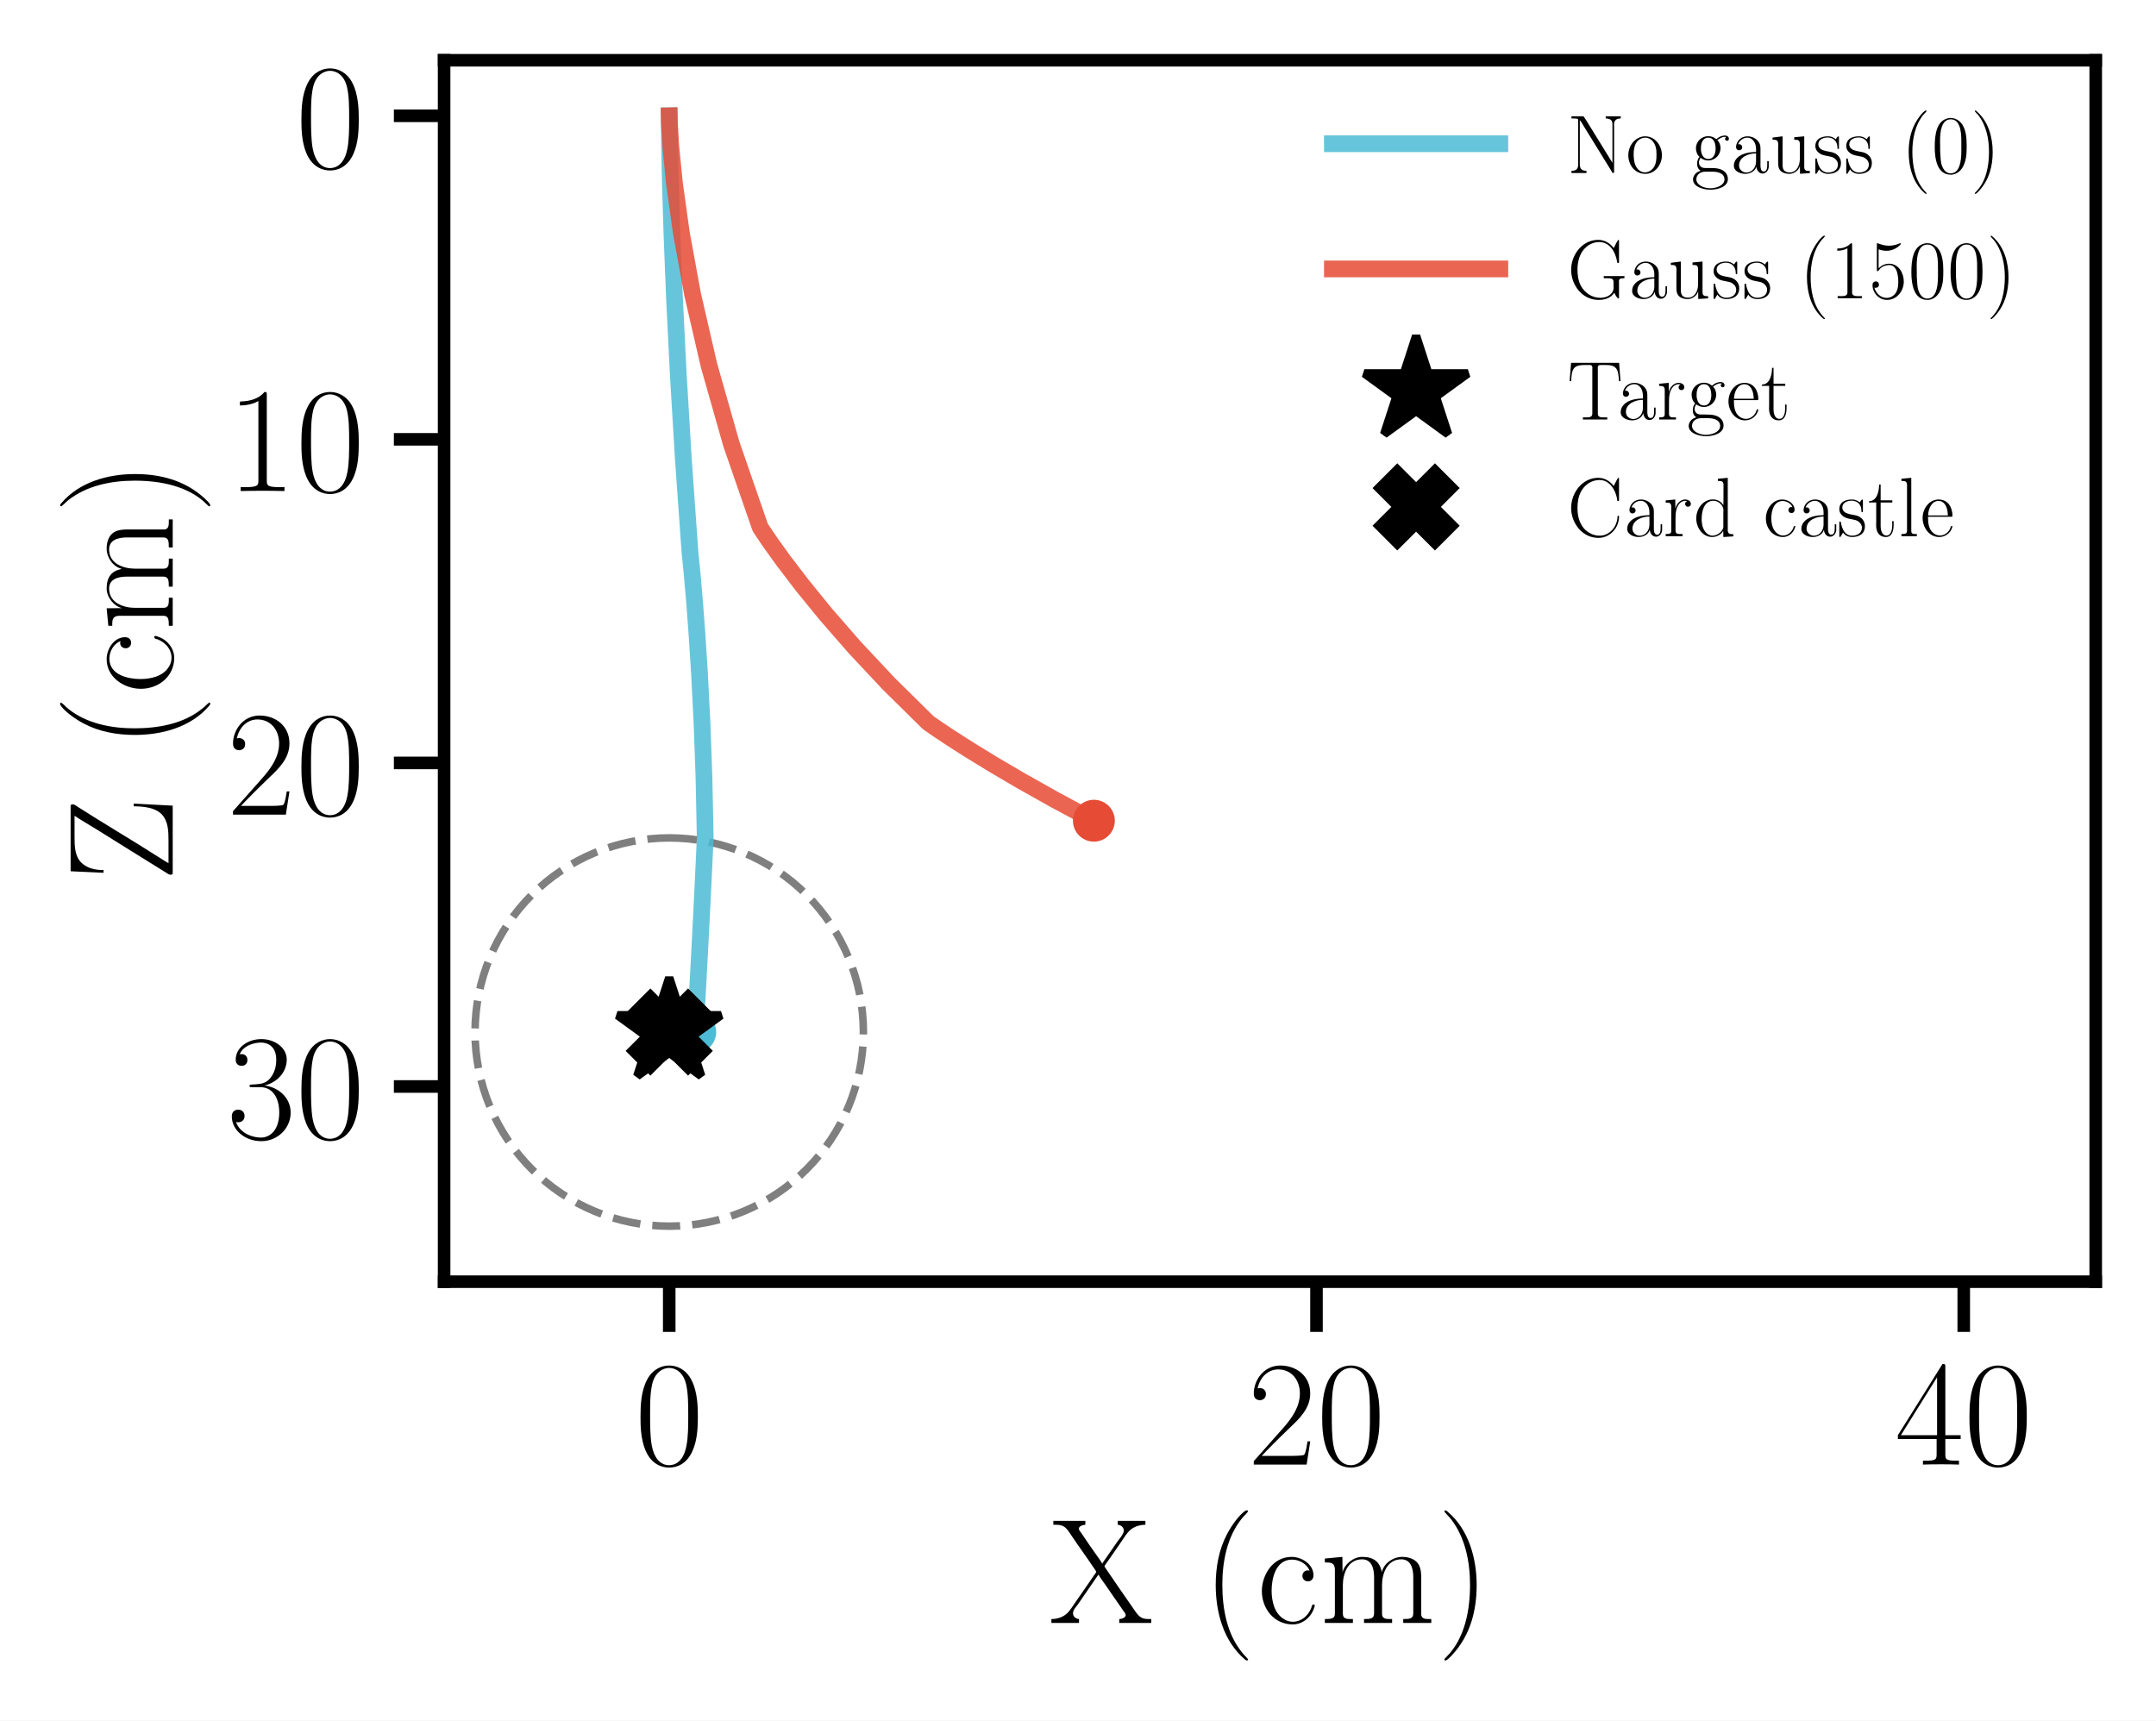
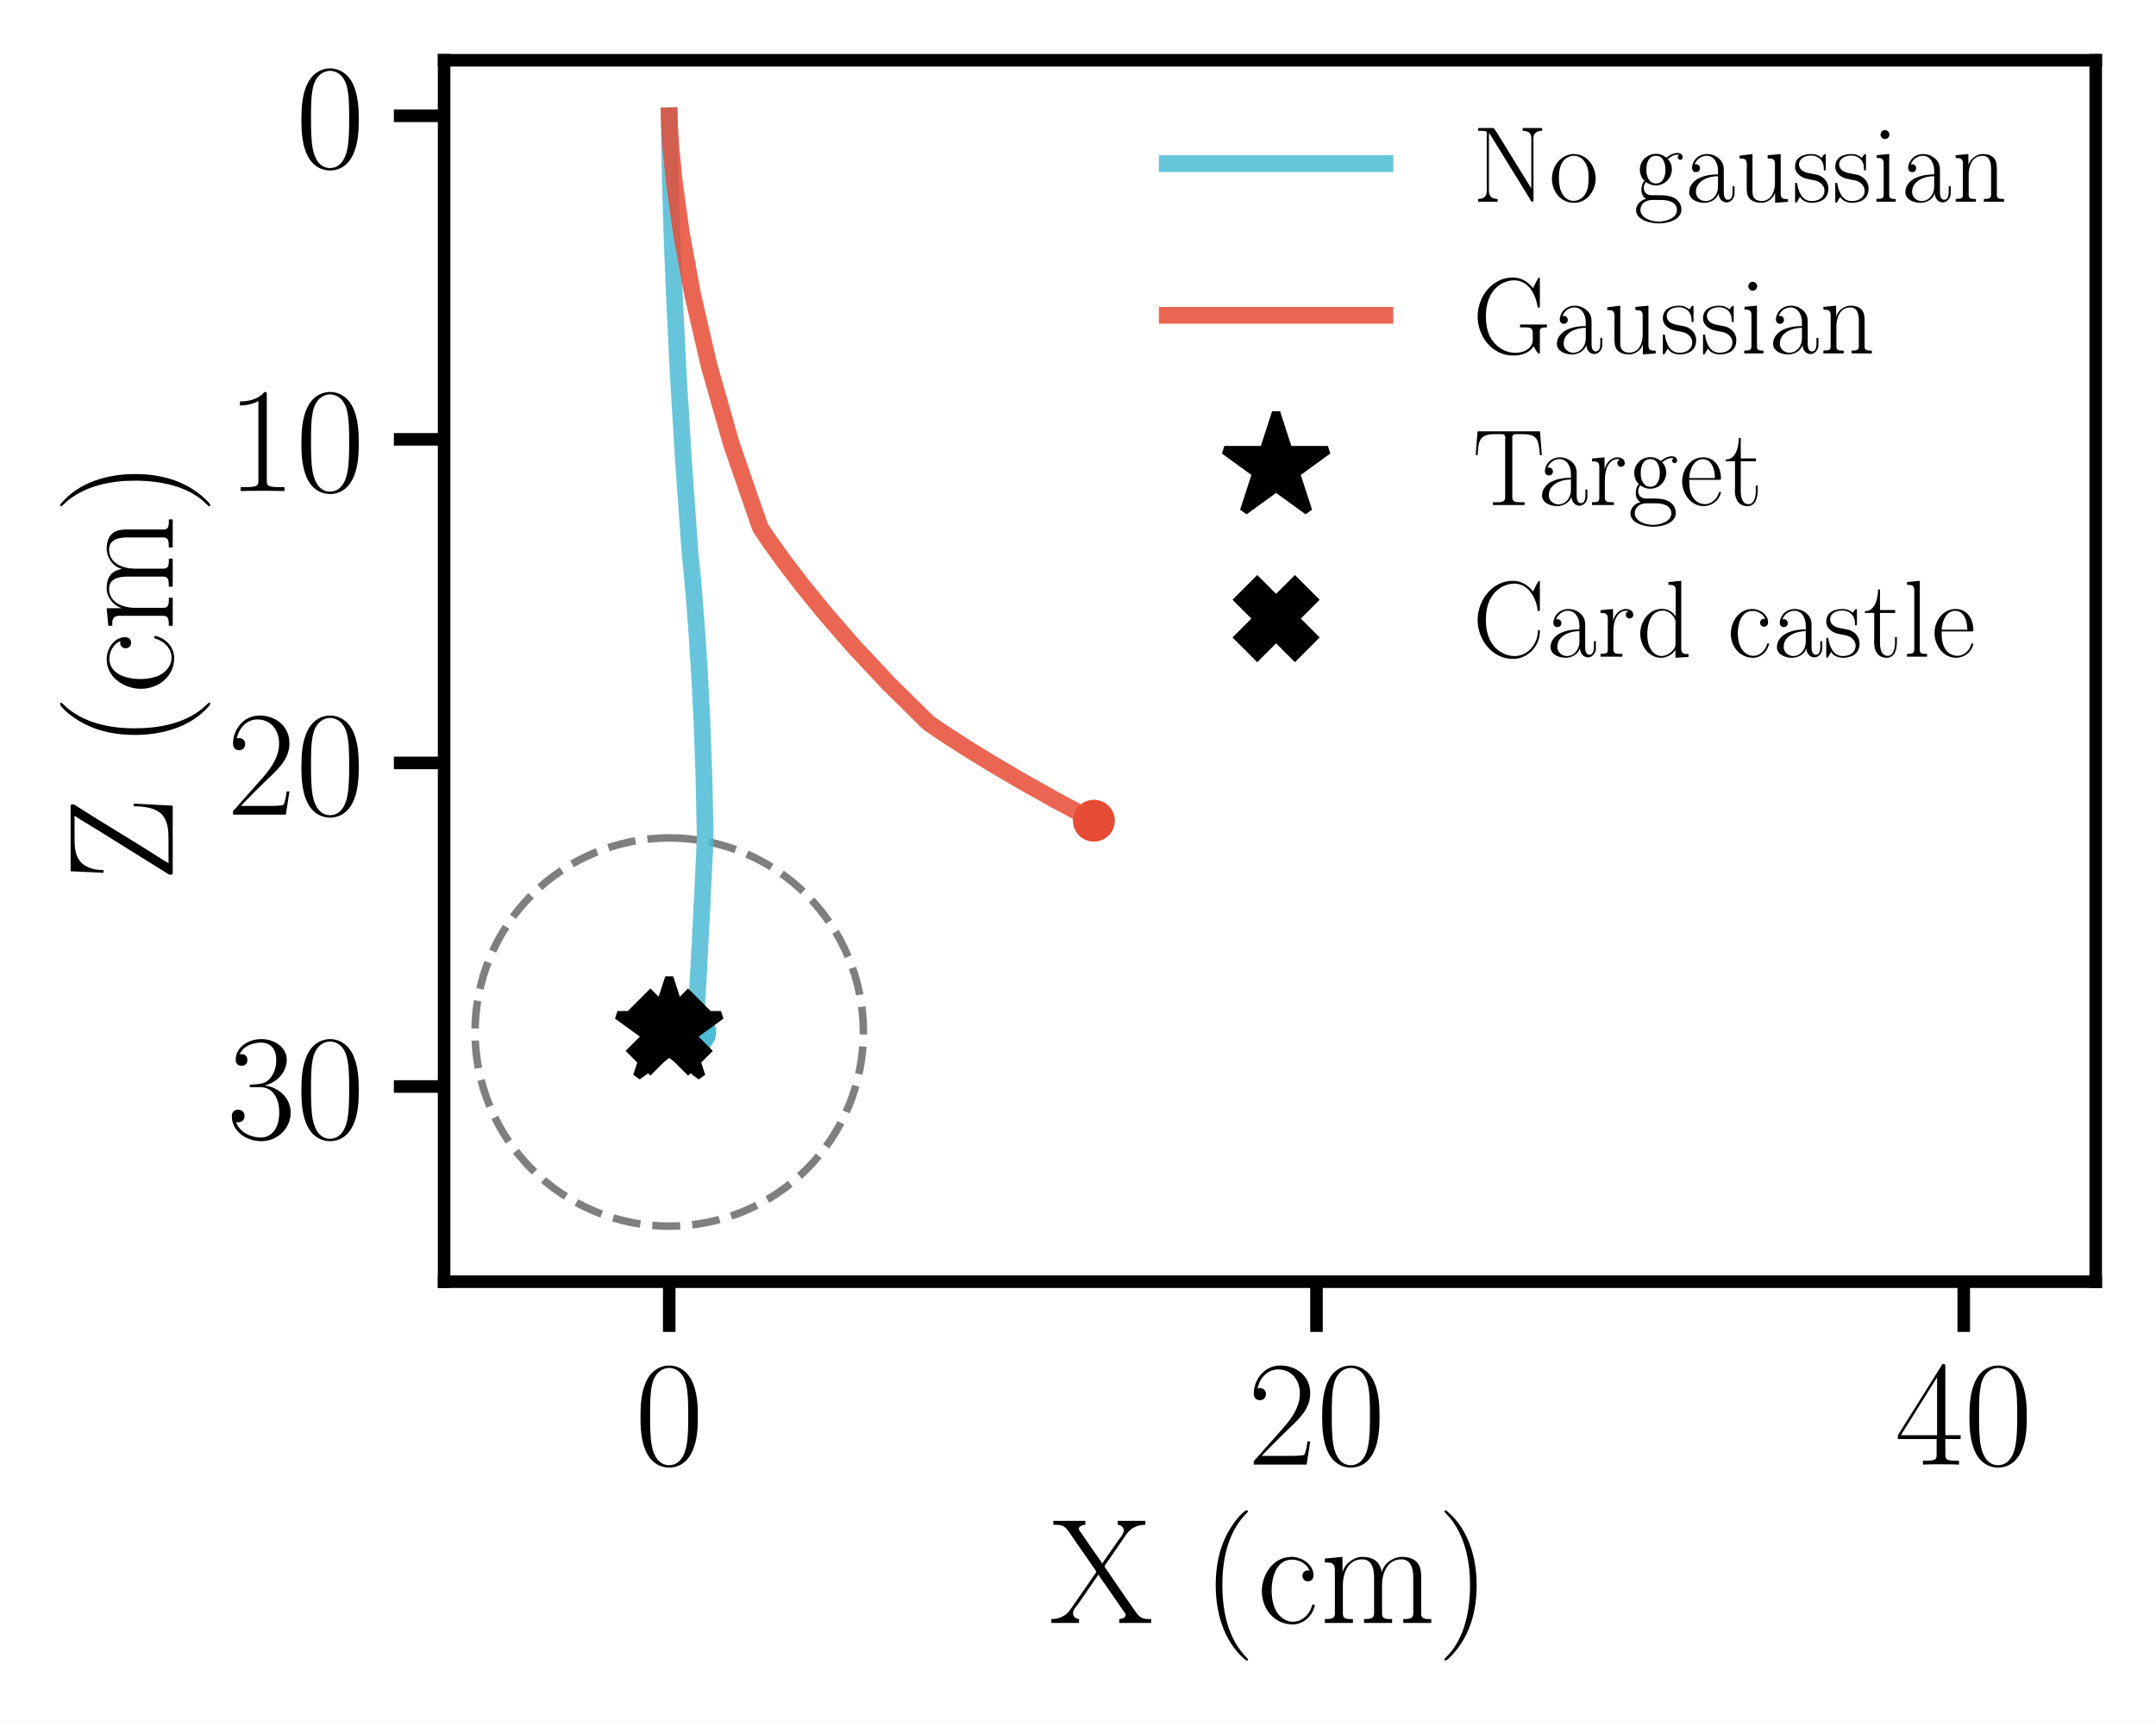
<svg xmlns="http://www.w3.org/2000/svg" xmlns:xlink="http://www.w3.org/1999/xlink" width="257.52pt" height="205.555pt" viewBox="0 0 257.52 205.555" version="1.1">
  <defs>
    <style type="text/css">*{stroke-linejoin: round; stroke-linecap: butt}</style>
  </defs>
  <g id="figure_1">
    <g id="patch_1">
      <path d="M 0 205.555  L 257.52 205.555  L 257.52 0  L 0 0  z " style="fill: #ffffff" />
    </g>
    <g id="axes_1">
      <g id="patch_2">
        <path d="M 53.046 153.121  L 250.32 153.121  L 250.32 7.2  L 53.046 7.2  z " style="fill: #ffffff" />
      </g>
      <g id="matplotlib.axis_1">
        <g id="xtick_1">
          <g id="line2d_1">
            <defs>
-               <path id="mb5bb38009b" d="M 0 0  L 0 6  " style="stroke: #000000; stroke-width: 1.5" />
-             </defs>
-             <g>
-               <use xlink:href="#mb5bb38009b" x="79.935" y="153.121" style="stroke: #000000; stroke-width: 1.5" />
+               <path id="m543ad77ad4" d="M 0 0  L 0 6  " style="stroke: #000000; stroke-width: 1.5" />
+             </defs>
+             <g>
+               <use xlink:href="#m543ad77ad4" x="79.935" y="153.121" style="stroke: #000000; stroke-width: 1.5" />
            </g>
          </g>
          <g id="text_1">
            <g transform="translate(75.8228 174.9705) scale(0.18 -0.18)">
              <defs>
                <path id="CMR17-32" d="M 2688 2038  C 2688 2430 2681 3099 2412 3613  C 2176 4063 1798 4224 1465 4224  C 1158 4224 768 4082 524 3620  C 268 3137 243 2539 243 2038  C 243 1671 249 1112 448 623  C 723 -39 1216 -128 1465 -128  C 1760 -128 2208 -7 2470 604  C 2662 1048 2688 1568 2688 2038  z M 1465 -26  C 1056 -26 812 328 723 816  C 652 1196 652 1749 652 2109  C 652 2604 652 3015 736 3407  C 857 3954 1216 4121 1465 4121  C 1728 4121 2067 3947 2188 3420  C 2272 3054 2278 2623 2278 2109  C 2278 1691 2278 1176 2201 797  C 2067 96 1689 -26 1465 -26  z " transform="scale(0.015625)" />
              </defs>
              <use xlink:href="#CMR17-32" transform="scale(0.996264)" />
            </g>
          </g>
        </g>
        <g id="xtick_2">
          <g id="line2d_2">
            <g>
-               <use xlink:href="#mb5bb38009b" x="157.246" y="153.121" style="stroke: #000000; stroke-width: 1.5" />
+               <use xlink:href="#m543ad77ad4" x="157.246" y="153.121" style="stroke: #000000; stroke-width: 1.5" />
            </g>
          </g>
          <g id="text_2">
            <g transform="translate(149.0219 174.9705) scale(0.18 -0.18)">
              <defs>
                <path id="CMR17-34" d="M 2668 990  L 2553 990  C 2489 537 2438 460 2412 422  C 2380 371 1920 371 1830 371  L 601 371  C 832 620 1280 1073 1824 1596  C 2214 1966 2668 2400 2668 3033  C 2668 3788 2067 4224 1395 4224  C 691 4224 262 3603 262 3027  C 262 2777 448 2745 524 2745  C 588 2745 780 2783 780 3007  C 780 3206 614 3264 524 3264  C 486 3264 448 3257 422 3244  C 544 3788 915 4057 1305 4057  C 1862 4057 2227 3616 2227 3033  C 2227 2477 1900 1998 1536 1583  L 262 147  L 262 0  L 2515 0  L 2668 990  z " transform="scale(0.015625)" />
              </defs>
              <use xlink:href="#CMR17-34" transform="scale(0.996264)" />
              <use xlink:href="#CMR17-32" transform="translate(45.69048 0) scale(0.996264)" />
            </g>
          </g>
        </g>
        <g id="xtick_3">
          <g id="line2d_3">
            <g>
-               <use xlink:href="#mb5bb38009b" x="234.557" y="153.121" style="stroke: #000000; stroke-width: 1.5" />
+               <use xlink:href="#m543ad77ad4" x="234.557" y="153.121" style="stroke: #000000; stroke-width: 1.5" />
            </g>
          </g>
          <g id="text_3">
            <g transform="translate(226.333 174.9705) scale(0.18 -0.18)">
              <defs>
                <path id="CMR17-36" d="M 2150 4147  C 2150 4281 2144 4288 2028 4288  L 128 1254  L 128 1088  L 1779 1088  L 1779 460  C 1779 230 1766 166 1318 166  L 1196 166  L 1196 0  C 1401 12 1747 12 1964 12  C 2182 12 2528 12 2732 0  L 2732 166  L 2611 166  C 2163 166 2150 230 2150 460  L 2150 1088  L 2803 1088  L 2803 1254  L 2150 1254  L 2150 4147  z M 1798 3723  L 1798 1254  L 256 1254  L 1798 3723  z " transform="scale(0.015625)" />
              </defs>
              <use xlink:href="#CMR17-36" transform="scale(0.996264)" />
              <use xlink:href="#CMR17-32" transform="translate(45.69048 0) scale(0.996264)" />
            </g>
          </g>
        </g>
        <g id="text_4">
          <g transform="translate(125.2432 193.8878) scale(0.18 -0.18)">
            <defs>
              <path id="SFRM1728-6f" d="M 204 4352  L 204 4185  L 320 4185  C 659 4185 748 4077 998 3694  C 1299 3242 1625 2803 1926 2351  C 1964 2293 2028 2223 2028 2179  C 2028 2134 1958 2064 1926 2013  L 1638 1593  C 1472 1351 1305 1115 1139 873  C 1024 714 921 529 774 395  C 595 236 358 166 121 166  L 121 0  L 1299 0  L 1299 166  C 1171 172 1043 268 1043 402  L 1043 421  C 1043 548 1164 675 1241 777  C 1465 1109 1702 1440 1926 1771  C 1996 1866 2054 1968 2131 2058  C 2214 1905 2329 1758 2432 1612  C 2688 1249 2937 873 3193 510  C 3225 465 3289 395 3289 332  C 3289 230 3123 166 3014 166  L 3014 0  L 4377 0  L 4377 166  L 4262 166  C 3897 166 3827 306 3558 695  C 3180 1242 2790 1796 2419 2351  C 2406 2370 2387 2389 2387 2414  C 2387 2452 2451 2522 2483 2573  L 2752 2956  C 2873 3134 3001 3319 3123 3497  C 3232 3656 3334 3828 3481 3962  C 3661 4115 3897 4185 4128 4185  L 4128 4352  L 2950 4352  L 2950 4185  C 3078 4178 3206 4083 3206 3943  L 3206 3930  C 3206 3803 3052 3624 2956 3497  C 2764 3217 2572 2943 2380 2669  C 2355 2624 2316 2586 2297 2535  L 2284 2535  C 2220 2656 2131 2765 2054 2879  C 1824 3204 1600 3522 1382 3854  C 1344 3905 1292 3956 1292 4019  C 1292 4121 1459 4185 1568 4185  L 1568 4352  L 204 4352  z " transform="scale(0.015625)" />
              <path id="SFRM1728-19f" d="M 1913 4800  C 1651 4665 1286 4152 1100 3793  C 748 3132 614 2369 614 1619  C 614 458 940 -767 1849 -1549  C 1875 -1568 1907 -1600 1945 -1600  C 1964 -1600 1996 -1588 1996 -1568  C 1996 -1524 1804 -1357 1728 -1248  C 1081 -446 896 631 896 1638  C 896 2619 1100 3677 1728 4453  C 1804 4556 1990 4704 1990 4774  C 1990 4787 1964 4800 1939 4800  C 1926 4806 1920 4800 1913 4800  z " transform="scale(0.015625)" />
              <path id="SFRM1728-fe" d="M 2278 2227  C 2252 2233 2220 2240 2195 2240  C 2060 2240 1971 2131 1971 2003  C 1971 1868 2080 1772 2208 1772  C 2336 1772 2444 1868 2444 2028  C 2444 2508 1939 2816 1510 2816  C 704 2816 243 2041 243 1356  C 243 608 768 -64 1561 -64  C 1984 -64 2361 256 2476 659  C 2489 678 2496 710 2496 736  L 2496 755  C 2496 780 2470 787 2451 787  C 2368 787 2368 691 2348 633  C 2208 300 1926 51 1568 51  C 1440 51 1305 83 1190 160  C 774 403 659 934 659 1382  C 659 1881 825 2700 1529 2700  C 1843 2700 2163 2515 2278 2227  z " transform="scale(0.015625)" />
              <path id="SFRM1728-17b" d="M 256 2745  L 256 2577  L 352 2577  C 563 2577 684 2520 684 2256  L 684 391  C 684 172 499 166 256 166  L 256 0  L 1452 0  L 1452 166  L 1337 166  C 1184 166 1024 185 1024 385  L 1024 1619  C 1024 2063 1216 2712 1843 2712  C 2246 2712 2355 2333 2355 1947  L 2355 410  C 2355 179 2201 166 1926 166  L 1926 0  L 3123 0  L 3123 166  L 3008 166  C 2854 166 2694 185 2694 385  L 2694 1619  C 2694 2063 2886 2712 3513 2712  C 3917 2712 4025 2333 4025 1947  L 4025 410  C 4025 179 3872 166 3597 166  L 3597 0  L 4793 0  L 4793 166  L 4685 166  C 4537 166 4390 179 4365 340  L 4365 1876  C 4365 2089 4358 2301 4256 2487  C 4115 2732 3821 2816 3552 2816  C 3168 2816 2777 2545 2688 2179  L 2681 2179  C 2598 2610 2329 2816 1849 2816  C 1478 2816 1094 2513 1011 2159  L 1004 2816  L 256 2745  z " transform="scale(0.015625)" />
              <path id="SFRM1728-1a0" d="M 358 4787  C 345 4780 339 4767 339 4761  C 339 4716 518 4556 595 4460  C 1222 3672 1433 2621 1433 1622  C 1433 552 1216 -659 428 -1447  C 403 -1479 339 -1524 339 -1562  C 339 -1588 358 -1600 384 -1600  C 460 -1600 608 -1434 691 -1344  C 1452 -511 1715 539 1715 1609  C 1715 2749 1382 3979 473 4748  C 448 4767 422 4800 390 4800  C 377 4800 364 4793 358 4787  z " transform="scale(0.015625)" />
            </defs>
            <use xlink:href="#SFRM1728-6f" transform="scale(0.996264)" />
            <use xlink:href="#SFRM1728-19f" transform="translate(101.3665 0) scale(0.996264)" />
            <use xlink:href="#SFRM1728-fe" transform="translate(137.7599 0) scale(0.996264)" />
            <use xlink:href="#SFRM1728-17b" transform="translate(179.3568 0) scale(0.996264)" />
            <use xlink:href="#SFRM1728-1a0" transform="translate(257.3791 0) scale(0.996264)" />
          </g>
        </g>
      </g>
      <g id="matplotlib.axis_2">
        <g id="ytick_1">
          <g id="line2d_4">
            <defs>
-               <path id="mb3553a043b" d="M 0 0  L -6 0  " style="stroke: #000000; stroke-width: 1.5" />
-             </defs>
-             <g>
-               <use xlink:href="#mb3553a043b" x="53.046" y="13.833" style="stroke: #000000; stroke-width: 1.5" />
+               <path id="mae6b8e0119" d="M 0 0  L -6 0  " style="stroke: #000000; stroke-width: 1.5" />
+             </defs>
+             <g>
+               <use xlink:href="#mae6b8e0119" x="53.046" y="13.833" style="stroke: #000000; stroke-width: 1.5" />
            </g>
          </g>
          <g id="text_5">
            <g transform="translate(35.32153 20.00747) scale(0.18 -0.18)">
              <use xlink:href="#CMR17-32" transform="scale(0.996264)" />
            </g>
          </g>
        </g>
        <g id="ytick_2">
          <g id="line2d_5">
            <g>
-               <use xlink:href="#mb3553a043b" x="53.046" y="52.488" style="stroke: #000000; stroke-width: 1.5" />
+               <use xlink:href="#mae6b8e0119" x="53.046" y="52.488" style="stroke: #000000; stroke-width: 1.5" />
            </g>
          </g>
          <g id="text_6">
            <g transform="translate(27.09724 58.66307) scale(0.18 -0.18)">
              <defs>
                <path id="CMR17-33" d="M 1702 4083  C 1702 4217 1696 4224 1606 4224  C 1356 3927 979 3833 620 3820  C 601 3820 569 3820 563 3808  C 556 3795 556 3782 556 3648  C 755 3648 1088 3686 1344 3839  L 1344 467  C 1344 243 1331 166 780 166  L 588 166  L 588 0  C 896 6 1216 12 1523 12  C 1830 12 2150 6 2457 0  L 2457 166  L 2265 166  C 1715 166 1702 236 1702 467  L 1702 4083  z " transform="scale(0.015625)" />
              </defs>
              <use xlink:href="#CMR17-33" transform="scale(0.996264)" />
              <use xlink:href="#CMR17-32" transform="translate(45.69048 0) scale(0.996264)" />
            </g>
          </g>
        </g>
        <g id="ytick_3">
          <g id="line2d_6">
            <g>
-               <use xlink:href="#mb3553a043b" x="53.046" y="91.144" style="stroke: #000000; stroke-width: 1.5" />
+               <use xlink:href="#mae6b8e0119" x="53.046" y="91.144" style="stroke: #000000; stroke-width: 1.5" />
            </g>
          </g>
          <g id="text_7">
            <g transform="translate(27.09724 97.31866) scale(0.18 -0.18)">
              <use xlink:href="#CMR17-34" transform="scale(0.996264)" />
              <use xlink:href="#CMR17-32" transform="translate(45.69048 0) scale(0.996264)" />
            </g>
          </g>
        </g>
        <g id="ytick_4">
          <g id="line2d_7">
            <g>
-               <use xlink:href="#mb3553a043b" x="53.046" y="129.8" style="stroke: #000000; stroke-width: 1.5" />
+               <use xlink:href="#mae6b8e0119" x="53.046" y="129.8" style="stroke: #000000; stroke-width: 1.5" />
            </g>
          </g>
          <g id="text_8">
            <g transform="translate(27.09724 135.9743) scale(0.18 -0.18)">
              <defs>
                <path id="CMR17-35" d="M 1414 2176  C 1984 2176 2233 1673 2233 1094  C 2233 322 1824 25 1452 25  C 1113 25 563 193 390 691  C 422 678 454 678 486 678  C 640 678 755 780 755 947  C 755 1132 614 1216 486 1216  C 377 1216 211 1164 211 927  C 211 335 787 -128 1465 -128  C 2176 -128 2720 432 2720 1087  C 2720 1718 2208 2176 1600 2246  C 2086 2347 2553 2776 2553 3353  C 2553 3856 2048 4224 1472 4224  C 889 4224 377 3862 377 3347  C 377 3123 544 3084 627 3084  C 761 3084 876 3167 876 3334  C 876 3500 761 3584 627 3584  C 601 3584 569 3584 544 3571  C 729 3999 1235 4076 1459 4076  C 1683 4076 2105 3966 2105 3347  C 2105 3167 2080 2851 1862 2574  C 1670 2329 1452 2316 1241 2297  C 1209 2297 1062 2284 1036 2284  C 992 2278 966 2272 966 2227  C 966 2182 972 2176 1100 2176  L 1414 2176  z " transform="scale(0.015625)" />
              </defs>
              <use xlink:href="#CMR17-35" transform="scale(0.996264)" />
              <use xlink:href="#CMR17-32" transform="translate(45.69048 0) scale(0.996264)" />
            </g>
          </g>
        </g>
        <g id="text_9">
          <g transform="translate(20.63014 105.4328) rotate(-90) scale(0.18 -0.18)">
            <defs>
              <path id="SFRM1728-73" d="M 480 4352  L 416 2949  L 531 2949  C 531 3293 601 3637 838 3886  C 1120 4179 1561 4185 1939 4185  L 2848 4185  C 2636 3873 2451 3542 2252 3223  C 1644 2249 1030 1268 428 293  C 390 230 332 166 332 89  C 332 25 352 0 409 0  L 3277 0  L 3366 1663  L 3251 1663  C 3244 1249 3200 752 2912 472  C 2617 191 2188 179 1798 179  L 825 179  C 908 332 1011 478 1100 625  C 1824 1758 2502 2917 3225 4045  C 3264 4108 3328 4179 3334 4255  C 3334 4300 3328 4352 3270 4352  L 480 4352  z " transform="scale(0.015625)" />
            </defs>
            <use xlink:href="#SFRM1728-73" transform="scale(0.996264)" />
            <use xlink:href="#SFRM1728-19f" transform="translate(88.3975 0) scale(0.996264)" />
            <use xlink:href="#SFRM1728-fe" transform="translate(124.7908 0) scale(0.996264)" />
            <use xlink:href="#SFRM1728-17b" transform="translate(166.3877 0) scale(0.996264)" />
            <use xlink:href="#SFRM1728-1a0" transform="translate(244.41 0) scale(0.996264)" />
          </g>
        </g>
      </g>
      <g id="patch_3">
-         <path d="M 79.935 100.102  C 86.086 100.102 91.986 102.545 96.335 106.895  C 100.685 111.244 103.128 117.144 103.128 123.295  C 103.128 129.446 100.685 135.346 96.335 139.695  C 91.986 144.045 86.086 146.488 79.935 146.488  C 73.784 146.488 67.884 144.045 63.535 139.695  C 59.185 135.346 56.742 129.446 56.742 123.295  C 56.742 117.144 59.185 111.244 63.535 106.895  C 67.884 102.545 73.784 100.102 79.935 100.102  L 79.935 100.102  z " clip-path="url(#p81128db934)" style="fill: none; opacity: 0.5; stroke-dasharray: 3.33,1.44; stroke-dashoffset: 0; stroke: #000000; stroke-width: 0.9; stroke-linejoin: miter" />
+         <path d="M 79.935 100.102  C 86.086 100.102 91.986 102.545 96.335 106.895  C 100.685 111.244 103.128 117.144 103.128 123.295  C 103.128 129.446 100.685 135.346 96.335 139.695  C 91.986 144.045 86.086 146.488 79.935 146.488  C 73.784 146.488 67.884 144.045 63.535 139.695  C 59.185 135.346 56.742 129.446 56.742 123.295  C 56.742 117.144 59.185 111.244 63.535 106.895  C 67.884 102.545 73.784 100.102 79.935 100.102  L 79.935 100.102  z " clip-path="url(#pd29f13d79f)" style="fill: none; opacity: 0.5; stroke-dasharray: 3.33,1.44; stroke-dashoffset: 0; stroke: #000000; stroke-width: 0.9; stroke-linejoin: miter" />
      </g>
      <g id="patch_4">
        <path d="M 53.046 153.121  L 53.046 7.2  " style="fill: none; stroke: #000000; stroke-width: 1.5; stroke-linejoin: miter; stroke-linecap: square" />
      </g>
      <g id="patch_5">
        <path d="M 250.32 153.121  L 250.32 7.2  " style="fill: none; stroke: #000000; stroke-width: 1.5; stroke-linejoin: miter; stroke-linecap: square" />
      </g>
      <g id="patch_6">
        <path d="M 53.046 153.121  L 250.32 153.121  " style="fill: none; stroke: #000000; stroke-width: 1.5; stroke-linejoin: miter; stroke-linecap: square" />
      </g>
      <g id="patch_7">
        <path d="M 53.046 7.2  L 250.32 7.2  " style="fill: none; stroke: #000000; stroke-width: 1.5; stroke-linejoin: miter; stroke-linecap: square" />
      </g>
      <g id="line2d_8">
-         <path d="M 79.935 13.833  L 79.94 14.733  L 79.976 17.416  L 80.071 21.833  L 80.257 27.902  L 80.559 35.512  L 81.004 44.521  L 81.616 54.76  L 82.416 66.033  L 82.483 66.665  L 82.664 68.506  L 82.925 71.475  L 83.231 75.483  L 83.549 80.439  L 83.845 86.247  L 84.084 92.808  L 84.232 100.021  L 84.215 100.418  L 84.164 101.592  L 84.075 103.513  L 83.95 106.152  L 83.785 109.48  L 83.58 113.466  L 83.333 118.081  L 83.043 123.295  " clip-path="url(#p81128db934)" style="fill: none; stroke: #4dbbd5; stroke-opacity: 0.85; stroke-width: 2; stroke-linecap: square" />
+         <path d="M 79.935 13.833  L 79.94 14.733  L 79.976 17.416  L 80.071 21.833  L 80.257 27.902  L 80.559 35.512  L 81.004 44.521  L 81.616 54.76  L 82.416 66.033  L 82.483 66.665  L 82.664 68.506  L 82.925 71.475  L 83.231 75.483  L 83.549 80.439  L 83.845 86.247  L 84.084 92.808  L 84.232 100.021  L 84.215 100.418  L 84.164 101.592  L 84.075 103.513  L 83.95 106.152  L 83.785 109.48  L 83.58 113.466  L 83.333 118.081  L 83.043 123.295  " clip-path="url(#pd29f13d79f)" style="fill: none; stroke: #4dbbd5; stroke-opacity: 0.85; stroke-width: 2; stroke-linecap: square" />
      </g>
      <g id="line2d_9">
-         <path d="M 79.935 13.833  L 79.958 14.741  L 80.118 17.436  L 80.55 21.837  L 81.38 27.806  L 82.725 35.158  L 84.688 43.661  L 87.356 53.043  L 90.799 62.996  L 91.109 63.476  L 92.044 64.851  L 93.608 67.025  L 95.803 69.9  L 98.629 73.373  L 102.085 77.34  L 106.167 81.696  L 110.869 86.333  L 111.177 86.552  L 112.101 87.189  L 113.644 88.214  L 115.805 89.594  L 118.587 91.299  L 121.989 93.297  L 126.012 95.558  L 130.657 98.048  " clip-path="url(#p81128db934)" style="fill: none; stroke: #e64b35; stroke-opacity: 0.85; stroke-width: 2; stroke-linecap: square" />
+         <path d="M 79.935 13.833  L 79.958 14.741  L 80.118 17.436  L 80.55 21.837  L 81.38 27.806  L 82.725 35.158  L 84.688 43.661  L 87.356 53.043  L 90.799 62.996  L 91.109 63.476  L 92.044 64.851  L 93.608 67.025  L 95.803 69.9  L 98.629 73.373  L 102.085 77.34  L 106.167 81.696  L 110.869 86.333  L 111.177 86.552  L 112.101 87.189  L 113.644 88.214  L 115.805 89.594  L 118.587 91.299  L 121.989 93.297  L 126.012 95.558  L 130.657 98.048  " clip-path="url(#pd29f13d79f)" style="fill: none; stroke: #e64b35; stroke-opacity: 0.85; stroke-width: 2; stroke-linecap: square" />
      </g>
      <g id="line2d_10">
        <defs>
-           <path id="m9e085bfc85" d="M 0 2  C 0.53 2 1.039 1.789 1.414 1.414  C 1.789 1.039 2 0.53 2 0  C 2 -0.53 1.789 -1.039 1.414 -1.414  C 1.039 -1.789 0.53 -2 0 -2  C -0.53 -2 -1.039 -1.789 -1.414 -1.414  C -1.789 -1.039 -2 -0.53 -2 0  C -2 0.53 -1.789 1.039 -1.414 1.414  C -1.039 1.789 -0.53 2 0 2  z " style="stroke: #4dbbd5" />
+           <path id="m3d6711d209" d="M 0 2  C 0.53 2 1.039 1.789 1.414 1.414  C 1.789 1.039 2 0.53 2 0  C 2 -0.53 1.789 -1.039 1.414 -1.414  C 1.039 -1.789 0.53 -2 0 -2  C -0.53 -2 -1.039 -1.789 -1.414 -1.414  C -1.789 -1.039 -2 -0.53 -2 0  C -2 0.53 -1.789 1.039 -1.414 1.414  C -1.039 1.789 -0.53 2 0 2  z " style="stroke: #4dbbd5" />
        </defs>
-         <g clip-path="url(#p81128db934)">
-           <use xlink:href="#m9e085bfc85" x="83.043" y="123.295" style="fill: #4dbbd5; stroke: #4dbbd5" />
+         <g clip-path="url(#pd29f13d79f)">
+           <use xlink:href="#m3d6711d209" x="83.043" y="123.295" style="fill: #4dbbd5; stroke: #4dbbd5" />
        </g>
      </g>
      <g id="line2d_11">
        <defs>
-           <path id="md71a55b3cc" d="M 0 2  C 0.53 2 1.039 1.789 1.414 1.414  C 1.789 1.039 2 0.53 2 0  C 2 -0.53 1.789 -1.039 1.414 -1.414  C 1.039 -1.789 0.53 -2 0 -2  C -0.53 -2 -1.039 -1.789 -1.414 -1.414  C -1.789 -1.039 -2 -0.53 -2 0  C -2 0.53 -1.789 1.039 -1.414 1.414  C -1.039 1.789 -0.53 2 0 2  z " style="stroke: #e64b35" />
+           <path id="m1e3bc26af3" d="M 0 2  C 0.53 2 1.039 1.789 1.414 1.414  C 1.789 1.039 2 0.53 2 0  C 2 -0.53 1.789 -1.039 1.414 -1.414  C 1.039 -1.789 0.53 -2 0 -2  C -0.53 -2 -1.039 -1.789 -1.414 -1.414  C -1.789 -1.039 -2 -0.53 -2 0  C -2 0.53 -1.789 1.039 -1.414 1.414  C -1.039 1.789 -0.53 2 0 2  z " style="stroke: #e64b35" />
        </defs>
-         <g clip-path="url(#p81128db934)">
-           <use xlink:href="#md71a55b3cc" x="130.657" y="98.048" style="fill: #e64b35; stroke: #e64b35" />
+         <g clip-path="url(#pd29f13d79f)">
+           <use xlink:href="#m1e3bc26af3" x="130.657" y="98.048" style="fill: #e64b35; stroke: #e64b35" />
        </g>
      </g>
      <g id="line2d_12">
        <defs>
-           <path id="m7b8c2bb626" d="M 0 -6.5  L -1.459 -2.009  L -6.182 -2.009  L -2.361 0.767  L -3.821 5.259  L -0 2.483  L 3.821 5.259  L 2.361 0.767  L 6.182 -2.009  L 1.459 -2.009  z " style="stroke: #000000; stroke-linejoin: bevel" />
+           <path id="m86031fedb9" d="M 0 -6.5  L -1.459 -2.009  L -6.182 -2.009  L -2.361 0.767  L -3.821 5.259  L -0 2.483  L 3.821 5.259  L 2.361 0.767  L 6.182 -2.009  L 1.459 -2.009  z " style="stroke: #000000; stroke-linejoin: bevel" />
        </defs>
-         <g clip-path="url(#p81128db934)">
-           <use xlink:href="#m7b8c2bb626" x="79.935" y="123.295" style="stroke: #000000; stroke-linejoin: bevel" />
+         <g clip-path="url(#pd29f13d79f)">
+           <use xlink:href="#m86031fedb9" x="79.935" y="123.295" style="stroke: #000000; stroke-linejoin: bevel" />
        </g>
      </g>
      <g id="line2d_13">
        <defs>
-           <path id="mf300e9286e" d="M -2.25 4.5  L 0 2.25  L 2.25 4.5  L 4.5 2.25  L 2.25 0  L 4.5 -2.25  L 2.25 -4.5  L 0 -2.25  L -2.25 -4.5  L -4.5 -2.25  L -2.25 0  L -4.5 2.25  z " style="stroke: #000000; stroke-linejoin: miter" />
+           <path id="m391990c941" d="M -2.25 4.5  L 0 2.25  L 2.25 4.5  L 4.5 2.25  L 2.25 0  L 4.5 -2.25  L 2.25 -4.5  L 0 -2.25  L -2.25 -4.5  L -4.5 -2.25  L -2.25 0  L -4.5 2.25  z " style="stroke: #000000; stroke-linejoin: miter" />
        </defs>
-         <g clip-path="url(#p81128db934)">
-           <use xlink:href="#mf300e9286e" x="79.935" y="123.295" style="stroke: #000000; stroke-linejoin: miter" />
+         <g clip-path="url(#pd29f13d79f)">
+           <use xlink:href="#m391990c941" x="79.935" y="123.295" style="stroke: #000000; stroke-linejoin: miter" />
        </g>
      </g>
      <g id="legend_1">
        <g id="line2d_14">
-           <path d="M 159.145 17.17  L 169.145 17.17  L 179.145 17.17  " style="fill: none; stroke: #4dbbd5; stroke-opacity: 0.85; stroke-width: 2; stroke-linecap: square" />
+           <path d="M 139.421 19.55  L 152.421 19.55  L 165.421 19.55  " style="fill: none; stroke: #4dbbd5; stroke-opacity: 0.85; stroke-width: 2; stroke-linecap: square" />
        </g>
        <g id="text_10">
-           <g transform="translate(187.1452 20.67016) scale(0.1 -0.1)">
+           <g transform="translate(175.821 24.1) scale(0.13 -0.13)">
            <defs>
              <path id="SFRM1728-48" d="M 358 4352  L 358 4185  L 556 4185  C 716 4185 870 4172 870 4089  L 870 624  C 870 242 614 166 358 166  L 358 0  L 1510 0  L 1510 166  C 1184 166 998 312 998 644  L 998 4057  C 1107 3943 1184 3784 1267 3650  C 1984 2497 2688 1344 3405 185  C 3443 121 3481 0 3565 0  C 3609 0 3629 38 3629 76  L 3629 3542  C 3629 3599 3622 3656 3622 3714  C 3622 4102 3878 4185 4141 4185  L 4141 4352  L 2988 4352  L 2988 4185  C 3123 4185 3289 4166 3392 4064  C 3494 3968 3501 3841 3501 3707  L 3501 784  L 1478 4064  L 1292 4339  L 1203 4352  L 358 4352  z " transform="scale(0.015625)" />
              <path id="SFRM1728-18a" d="M 1414 2816  C 646 2720 211 2041 211 1356  C 211 684 659 -64 1523 -64  C 2284 -64 2790 659 2790 1363  C 2790 2048 2323 2816 1491 2816  L 1414 2816  z M 627 1235  C 627 1286 620 1337 620 1388  C 620 1849 691 2432 1203 2649  C 1299 2688 1401 2713 1497 2713  C 2022 2713 2310 2227 2361 1747  C 2368 1638 2374 1523 2374 1408  C 2374 1056 2348 652 2112 364  C 1958 172 1728 51 1491 51  C 979 51 704 544 652 985  C 640 1068 640 1152 627 1235  z " transform="scale(0.015625)" />
              <path id="SFRM1728-155" d="M 665 1239  L 665 1233  C 531 1110 480 892 480 712  C 480 493 563 275 755 172  L 755 166  C 441 108 166 -178 166 -491  C 166 -1070 985 -1280 1504 -1280  C 2028 -1280 2841 -1083 2841 -459  C 2841 -57 2560 204 2201 313  C 1964 377 1728 384 1484 384  L 1100 384  C 780 384 620 570 620 827  C 620 962 684 1052 736 1168  C 928 1040 1100 962 1331 962  C 1868 962 2278 1406 2278 1908  C 2278 2120 2201 2371 2035 2519  L 2035 2526  C 2214 2654 2387 2776 2611 2776  C 2643 2776 2675 2770 2713 2757  C 2668 2725 2624 2693 2624 2622  C 2624 2545 2694 2474 2777 2474  L 2784 2474  C 2880 2481 2918 2551 2918 2628  C 2918 2802 2752 2880 2624 2880  C 2406 2880 2188 2789 2028 2654  C 2009 2635 1990 2609 1964 2609  C 1920 2609 1804 2712 1715 2751  C 1593 2802 1465 2828 1337 2828  C 825 2828 390 2423 390 1895  C 390 1664 486 1381 665 1239  z M 422 -535  L 422 -484  C 422 -121 736 102 1100 102  L 1676 102  C 2016 102 2579 6 2579 -491  C 2579 -981 1900 -1172 1504 -1172  C 1094 -1172 492 -1000 422 -535  z M 774 1760  L 774 1927  C 774 2275 902 2712 1337 2712  C 1792 2712 1900 2230 1900 1869  C 1900 1509 1760 1078 1337 1078  C 960 1078 812 1419 774 1760  z " transform="scale(0.015625)" />
              <path id="SFRM1728-77" d="M 620 2201  C 716 2502 1017 2713 1324 2713  C 1772 2713 1996 2265 1996 1843  L 1996 1612  C 1414 1612 716 1484 403 972  C 332 857 294 704 294 569  L 294 518  C 332 102 819 -64 1177 -64  C 1516 -64 1913 115 2022 486  L 2028 486  C 2035 224 2220 -39 2496 -39  L 2540 -39  C 2784 -7 2944 211 2969 448  L 2969 915  L 2854 915  L 2854 595  C 2854 396 2822 115 2585 115  C 2348 115 2336 435 2336 595  L 2336 1804  C 2336 1990 2329 2169 2233 2329  C 2054 2636 1696 2816 1344 2816  C 1011 2816 665 2643 524 2284  C 492 2208 460 2105 460 2009  C 460 1849 556 1747 697 1747  C 832 1747 934 1836 934 1977  C 934 2112 832 2214 704 2214  C 678 2214 646 2208 620 2201  z M 1996 1510  L 1996 883  C 1996 467 1734 70 1292 38  L 1254 38  C 966 38 691 262 691 576  C 691 1235 1427 1510 1996 1510  z " transform="scale(0.015625)" />
              <path id="SFRM1728-1de" d="M 256 2719  L 256 2553  L 352 2553  C 595 2553 691 2483 691 2164  C 691 2062 684 1959 684 1864  L 684 855  C 684 625 691 370 851 191  C 1017 6 1292 -64 1542 -64  C 1900 -64 2265 191 2355 542  L 2361 -58  L 3116 -7  L 3116 159  L 3020 159  C 2816 159 2688 210 2688 472  L 2688 2816  L 1920 2745  L 1920 2553  L 2022 2553  C 2240 2553 2348 2483 2348 2234  L 2348 1066  C 2348 593 2118 44 1568 44  C 1401 44 1216 89 1113 236  C 1030 357 1024 517 1024 663  L 1024 2816  L 256 2719  z " transform="scale(0.015625)" />
              <path id="SFRM1728-1bd" d="M 480 275  L 492 275  C 627 44 921 -64 1177 -64  C 1619 -64 2163 108 2163 774  C 2163 1056 2028 1344 1683 1523  C 1318 1715 505 1593 428 2169  L 428 2201  C 428 2560 787 2726 1145 2726  C 1472 2726 1894 2540 1894 1932  C 1894 1881 1894 1843 1958 1843  C 2003 1843 2009 1875 2009 1920  L 2009 2752  C 2009 2777 1996 2816 1964 2816  C 1907 2816 1811 2668 1766 2592  C 1580 2745 1408 2816 1164 2816  C 748 2816 198 2675 198 2060  C 198 1721 486 1478 787 1382  C 998 1318 1216 1299 1427 1241  C 1676 1171 1920 953 1932 678  L 1932 652  C 1932 243 1587 38 1184 38  C 652 38 454 486 345 915  C 332 985 345 1120 256 1120  C 204 1120 198 1094 198 1056  L 198 0  C 198 -26 211 -64 243 -64  C 307 -64 358 70 396 134  C 428 179 460 224 480 275  z " transform="scale(0.015625)" />
-               <path id="SFRM1728-247" d="M 1420 4224  C 377 4101 275 2878 275 1989  C 275 1114 448 -128 1504 -128  L 1574 -128  C 2329 -45 2643 702 2707 1449  C 2720 1668 2726 1893 2726 2112  C 2726 2685 2675 3386 2310 3831  C 2118 4063 1817 4224 1504 4224  C 1478 4230 1446 4224 1420 4224  z M 691 1661  L 691 1996  C 691 2150 684 2318 684 2485  C 684 3232 806 4120 1510 4120  C 2380 4120 2316 2704 2316 2195  L 2316 1693  C 2316 895 2188 -25 1491 -25  C 1062 -25 844 419 768 779  C 710 1075 723 1365 691 1661  z " transform="scale(0.015625)" />
+               <path id="SFRM1728-16b" d="M 275 2749  L 275 2581  L 364 2581  C 569 2581 684 2523 684 2253  L 684 430  C 684 205 608 166 256 166  L 256 0  L 1395 0  L 1395 166  L 1305 166  C 1158 166 1011 185 1011 391  L 1011 2819  L 275 2749  z M 716 4224  C 576 4198 499 4075 499 3966  C 499 3843 601 3702 755 3702  C 915 3702 1024 3831 1024 3966  C 1024 4076 921 4224 768 4224  C 748 4230 729 4224 716 4224  z " transform="scale(0.015625)" />
+               <path id="SFRM1728-183" d="M 256 2745  L 256 2577  L 352 2577  C 563 2577 684 2520 684 2256  L 684 430  C 684 211 608 166 256 166  L 256 0  L 1452 0  L 1452 166  L 1337 166  C 1184 166 1024 185 1024 385  L 1024 1613  C 1024 2050 1203 2712 1843 2712  C 2252 2712 2348 2327 2348 1954  L 2348 397  C 2348 179 2169 166 1977 166  L 1920 166  L 1920 0  L 3116 0  L 3116 166  L 3014 166  C 2848 166 2688 185 2688 391  L 2688 1883  C 2688 2121 2681 2384 2521 2571  C 2355 2764 2105 2816 1856 2816  C 1484 2816 1094 2520 1011 2159  L 1004 2816  L 256 2745  z " transform="scale(0.015625)" />
            </defs>
            <use xlink:href="#SFRM1728-48" transform="scale(0.996264)" />
            <use xlink:href="#SFRM1728-18a" transform="translate(70.17684 0) scale(0.996264)" />
            <use xlink:href="#SFRM1728-155" transform="translate(148.1671 0) scale(0.996264)" />
            <use xlink:href="#SFRM1728-77" transform="translate(194.9677 0) scale(0.996264)" />
            <use xlink:href="#SFRM1728-1de" transform="translate(241.7683 0) scale(0.996264)" />
            <use xlink:href="#SFRM1728-1bd" transform="translate(293.7724 0) scale(0.996264)" />
            <use xlink:href="#SFRM1728-1bd" transform="translate(330.6861 0) scale(0.996264)" />
-             <use xlink:href="#SFRM1728-19f" transform="translate(398.7894 0) scale(0.996264)" />
-             <use xlink:href="#SFRM1728-247" transform="translate(435.1827 0) scale(0.996264)" />
-             <use xlink:href="#SFRM1728-1a0" transform="translate(481.9833 0) scale(0.996264)" />
+             <use xlink:href="#SFRM1728-16b" transform="translate(367.5997 0) scale(0.996264)" />
+             <use xlink:href="#SFRM1728-77" transform="translate(393.5858 0) scale(0.996264)" />
+             <use xlink:href="#SFRM1728-183" transform="translate(440.3864 0) scale(0.996264)" />
          </g>
        </g>
        <g id="line2d_15">
-           <path d="M 159.145 32.13  L 169.145 32.13  L 179.145 32.13  " style="fill: none; stroke: #e64b35; stroke-opacity: 0.85; stroke-width: 2; stroke-linecap: square" />
+           <path d="M 139.421 37.668  L 152.421 37.668  L 165.421 37.668  " style="fill: none; stroke: #e64b35; stroke-opacity: 0.85; stroke-width: 2; stroke-linecap: square" />
        </g>
        <g id="text_11">
-           <g transform="translate(187.1452 35.63036) scale(0.1 -0.1)">
+           <g transform="translate(175.821 42.21772) scale(0.13 -0.13)">
            <defs>
              <path id="SFRM1728-34" d="M 3648 427  C 3693 304 3859 -20 3974 -20  C 4006 -20 4006 19 4006 51  L 4006 1166  C 4006 1205 4000 1257 4000 1302  C 4000 1516 4141 1536 4422 1536  L 4422 1702  L 2835 1702  L 2835 1536  L 3084 1536  C 3398 1536 3584 1522 3584 1237  L 3584 1062  C 3584 984 3590 907 3590 829  C 3590 284 3059 32 2572 32  C 1932 32 1363 414 1068 978  C 876 1354 819 1786 819 2197  C 819 2847 998 3528 1516 3953  C 1785 4178 2137 4313 2483 4313  C 3257 4313 3725 3619 3865 2782  C 3865 2744 3878 2699 3936 2699  C 3981 2699 4006 2718 4006 2770  L 4006 4422  C 4006 4447 4000 4480 3961 4480  C 3904 4480 3699 4056 3603 3850  C 3302 4236 2899 4480 2406 4480  C 1190 4480 332 3342 332 2178  C 332 1056 1145 -128 2438 -128  C 2899 -128 3366 0 3648 427  z " transform="scale(0.015625)" />
-               <path id="SFRM1728-192" d="M 601 3814  L 601 3648  C 876 3648 1145 3699 1382 3833  L 1382 441  C 1382 198 1158 160 928 160  C 819 160 716 166 633 166  L 633 0  L 2489 0  L 2489 166  C 2393 166 2284 160 2188 160  C 1952 160 1740 198 1740 435  L 1740 4141  C 1740 4179 1734 4224 1683 4224  C 1625 4224 1523 4102 1452 4051  C 1203 3878 902 3814 601 3814  z " transform="scale(0.015625)" />
-               <path id="SFRM1728-14e" d="M 441 814  C 480 801 512 801 550 801  C 665 801 793 873 793 1041  C 793 1202 697 1280 569 1293  C 384 1293 300 1170 300 1021  C 300 413 787 -128 1414 -128  C 2156 -128 2700 536 2700 1287  C 2700 1920 2310 2651 1574 2651  C 1260 2651 992 2522 768 2296  L 768 3750  C 947 3692 1126 3647 1318 3641  L 1376 3641  C 1766 3641 2131 3807 2400 4075  C 2432 4106 2470 4137 2470 4180  L 2470 4193  C 2464 4217 2451 4224 2432 4224  C 2412 4224 2393 4217 2380 4211  C 2124 4093 1836 4032 1548 4032  C 1241 4032 992 4112 704 4217  C 691 4224 678 4224 672 4224  C 652 4224 640 4211 633 4180  L 633 2166  C 633 2121 640 2076 691 2076  C 761 2076 812 2199 864 2250  C 1043 2444 1312 2548 1574 2548  L 1600 2548  C 2240 2529 2278 1578 2278 1235  C 2278 879 2214 497 1958 258  C 1798 103 1593 25 1388 25  C 928 25 563 381 441 814  z " transform="scale(0.015625)" />
            </defs>
            <use xlink:href="#SFRM1728-34" transform="scale(0.996264)" />
            <use xlink:href="#SFRM1728-77" transform="translate(73.45909 0) scale(0.996264)" />
            <use xlink:href="#SFRM1728-1de" transform="translate(120.2597 0) scale(0.996264)" />
            <use xlink:href="#SFRM1728-1bd" transform="translate(172.2638 0) scale(0.996264)" />
            <use xlink:href="#SFRM1728-1bd" transform="translate(209.1775 0) scale(0.996264)" />
-             <use xlink:href="#SFRM1728-19f" transform="translate(277.2808 0) scale(0.996264)" />
-             <use xlink:href="#SFRM1728-192" transform="translate(313.6741 0) scale(0.996264)" />
-             <use xlink:href="#SFRM1728-14e" transform="translate(360.4747 0) scale(0.996264)" />
-             <use xlink:href="#SFRM1728-247" transform="translate(407.2753 0) scale(0.996264)" />
-             <use xlink:href="#SFRM1728-247" transform="translate(454.0759 0) scale(0.996264)" />
-             <use xlink:href="#SFRM1728-1a0" transform="translate(500.8764 0) scale(0.996264)" />
+             <use xlink:href="#SFRM1728-16b" transform="translate(246.0911 0) scale(0.996264)" />
+             <use xlink:href="#SFRM1728-77" transform="translate(272.0772 0) scale(0.996264)" />
+             <use xlink:href="#SFRM1728-183" transform="translate(318.8778 0) scale(0.996264)" />
          </g>
        </g>
        <g id="line2d_16">
          <g>
-             <use xlink:href="#m7b8c2bb626" x="169.145" y="46.62" style="stroke: #000000; stroke-linejoin: bevel" />
+             <use xlink:href="#m86031fedb9" x="152.421" y="55.785" style="stroke: #000000; stroke-linejoin: bevel" />
          </g>
        </g>
        <g id="text_12">
-           <g transform="translate(187.1452 50.12042) scale(0.1 -0.1)">
+           <g transform="translate(175.821 60.33544) scale(0.13 -0.13)">
            <defs>
              <path id="SFRM1728-61" d="M 326 4352  L 217 2944  L 332 2944  C 358 3277 364 3737 569 3955  C 774 4173 1100 4185 1382 4185  L 1766 4185  C 1894 4185 1964 4121 1964 3981  C 1964 3942 1958 3897 1958 3865  L 1958 454  C 1958 192 1740 166 1536 166  L 1235 166  L 1235 0  L 3104 0  L 3104 166  L 2796 166  C 2585 166 2380 192 2380 454  L 2380 3865  C 2380 3897 2374 3942 2374 3981  C 2374 4121 2444 4185 2572 4185  L 2956 4185  C 3347 4185 3801 4160 3917 3629  C 3974 3405 3987 3174 4006 2944  L 4121 2944  L 4013 4352  L 326 4352  z " transform="scale(0.015625)" />
              <path id="SFRM1728-1b6" d="M 236 2745  L 236 2577  L 332 2577  C 544 2577 665 2520 665 2256  L 665 430  C 665 204 588 166 236 166  L 236 0  L 1529 0  L 1529 166  L 1344 166  C 1152 166 992 192 992 436  L 992 1336  C 992 1761 1017 2249 1356 2565  C 1459 2655 1600 2712 1734 2712  C 1785 2712 1830 2706 1881 2687  C 1798 2642 1728 2590 1728 2481  C 1728 2372 1804 2269 1926 2256  C 2086 2256 2169 2352 2169 2475  C 2169 2712 1932 2816 1728 2816  C 1344 2816 1043 2449 979 2102  L 972 2816  L 236 2745  z " transform="scale(0.015625)" />
              <path id="SFRM1728-136" d="M 627 1491  L 2419 1491  C 2476 1491 2502 1504 2502 1568  C 2502 2195 2169 2816 1446 2816  C 691 2816 211 2092 211 1395  C 211 723 665 -26 1433 -64  L 1484 -64  C 1926 -64 2355 224 2483 678  C 2489 697 2496 716 2496 742  C 2496 774 2476 793 2451 793  C 2368 793 2342 620 2304 544  C 2163 268 1875 51 1555 51  C 1369 51 1164 121 1024 249  C 659 556 627 1049 627 1491  z M 633 1593  C 646 2092 896 2707 1433 2707  C 1907 2707 2092 2214 2131 1830  C 2144 1753 2137 1670 2150 1593  L 633 1593  z " transform="scale(0.015625)" />
              <path id="SFRM1728-1ca" d="M 883 3968  C 883 3580 774 2687 108 2687  L 108 2585  L 659 2585  L 659 1112  C 659 1022 652 926 652 836  C 652 334 876 -64 1395 -64  C 1888 -64 1996 463 1996 868  L 1996 1151  L 1881 1151  C 1881 1054 1888 958 1888 855  C 1888 579 1824 51 1446 51  C 1088 51 998 469 998 810  L 998 2585  L 1894 2585  L 1894 2752  L 998 2752  L 998 3968  L 883 3968  z " transform="scale(0.015625)" />
            </defs>
            <use xlink:href="#SFRM1728-61" transform="scale(0.996264)" />
            <use xlink:href="#SFRM1728-77" transform="translate(59.80959 0) scale(0.996264)" />
            <use xlink:href="#SFRM1728-1b6" transform="translate(106.6102 0) scale(0.996264)" />
            <use xlink:href="#SFRM1728-155" transform="translate(143.0035 0) scale(0.996264)" />
            <use xlink:href="#SFRM1728-136" transform="translate(189.8041 0) scale(0.996264)" />
            <use xlink:href="#SFRM1728-1ca" transform="translate(231.4011 0) scale(0.996264)" />
          </g>
        </g>
        <g id="line2d_17">
          <g>
-             <use xlink:href="#mf300e9286e" x="169.145" y="60.557" style="stroke: #000000; stroke-linejoin: miter" />
+             <use xlink:href="#m391990c941" x="152.421" y="73.903" style="stroke: #000000; stroke-linejoin: miter" />
          </g>
        </g>
        <g id="text_13">
-           <g transform="translate(187.1452 64.05712) scale(0.1 -0.1)">
+           <g transform="translate(175.821 78.45316) scale(0.13 -0.13)">
            <defs>
              <path id="SFRM1728-e" d="M 3603 3849  C 3302 4236 2899 4480 2406 4480  C 1196 4480 332 3339 332 2166  C 332 1005 1190 -128 2406 -128  L 2502 -128  C 3334 -90 4006 650 4006 1495  L 4006 1540  C 4000 1560 3974 1573 3949 1573  C 3865 1573 3897 1469 3885 1418  C 3833 721 3289 38 2508 38  C 2041 38 1574 276 1280 638  C 940 1063 819 1611 819 2153  C 819 2579 876 3017 1075 3397  C 1350 3939 1894 4313 2508 4313  C 3289 4313 3737 3539 3853 2888  C 3872 2817 3833 2695 3936 2695  C 3981 2695 4006 2714 4006 2766  L 4006 4422  C 4006 4447 4000 4480 3961 4480  C 3904 4480 3699 4055 3603 3849  z " transform="scale(0.015625)" />
              <path id="SFRM1728-122" d="M 1907 4408  L 1907 4240  L 2009 4240  C 2201 4240 2336 4188 2336 3942  L 2329 2376  C 2163 2660 1849 2822 1529 2822  C 742 2822 243 2078 243 1359  C 243 667 723 -64 1472 -64  C 1792 -64 2150 117 2316 408  L 2323 -64  L 3091 -13  L 3091 156  L 3001 156  C 2771 156 2662 227 2662 466  L 2662 4480  L 1907 4408  z M 659 1217  L 659 1314  C 659 1851 806 2719 1574 2719  C 1964 2719 2329 2350 2329 2020  C 2329 1942 2323 1864 2323 1787  L 2323 732  C 2323 395 1868 39 1504 39  C 1049 39 755 492 691 926  C 672 1023 672 1120 659 1217  z " transform="scale(0.015625)" />
              <path id="SFRM1728-173" d="M 256 4408  L 256 4240  L 313 4240  C 524 4240 684 4221 684 3905  L 684 431  C 684 198 576 166 256 166  L 256 0  L 1440 0  L 1440 166  L 1305 166  C 1152 166 1011 185 1011 398  L 1011 4480  L 256 4408  z " transform="scale(0.015625)" />
            </defs>
            <use xlink:href="#SFRM1728-e" transform="scale(0.996264)" />
            <use xlink:href="#SFRM1728-77" transform="translate(67.61505 0) scale(0.996264)" />
            <use xlink:href="#SFRM1728-1b6" transform="translate(114.4156 0) scale(0.996264)" />
            <use xlink:href="#SFRM1728-122" transform="translate(150.809 0) scale(0.996264)" />
            <use xlink:href="#SFRM1728-fe" transform="translate(234.0028 0) scale(0.996264)" />
            <use xlink:href="#SFRM1728-77" transform="translate(275.5997 0) scale(0.996264)" />
            <use xlink:href="#SFRM1728-1bd" transform="translate(322.4003 0) scale(0.996264)" />
            <use xlink:href="#SFRM1728-1ca" transform="translate(359.3139 0) scale(0.996264)" />
            <use xlink:href="#SFRM1728-173" transform="translate(395.7073 0) scale(0.996264)" />
            <use xlink:href="#SFRM1728-136" transform="translate(421.6934 0) scale(0.996264)" />
          </g>
        </g>
      </g>
    </g>
  </g>
  <defs>
-     <clipPath id="p81128db934">
+     <clipPath id="pd29f13d79f">
      <rect x="53.046" y="7.2" width="197.274" height="145.921" />
    </clipPath>
  </defs>
</svg>
